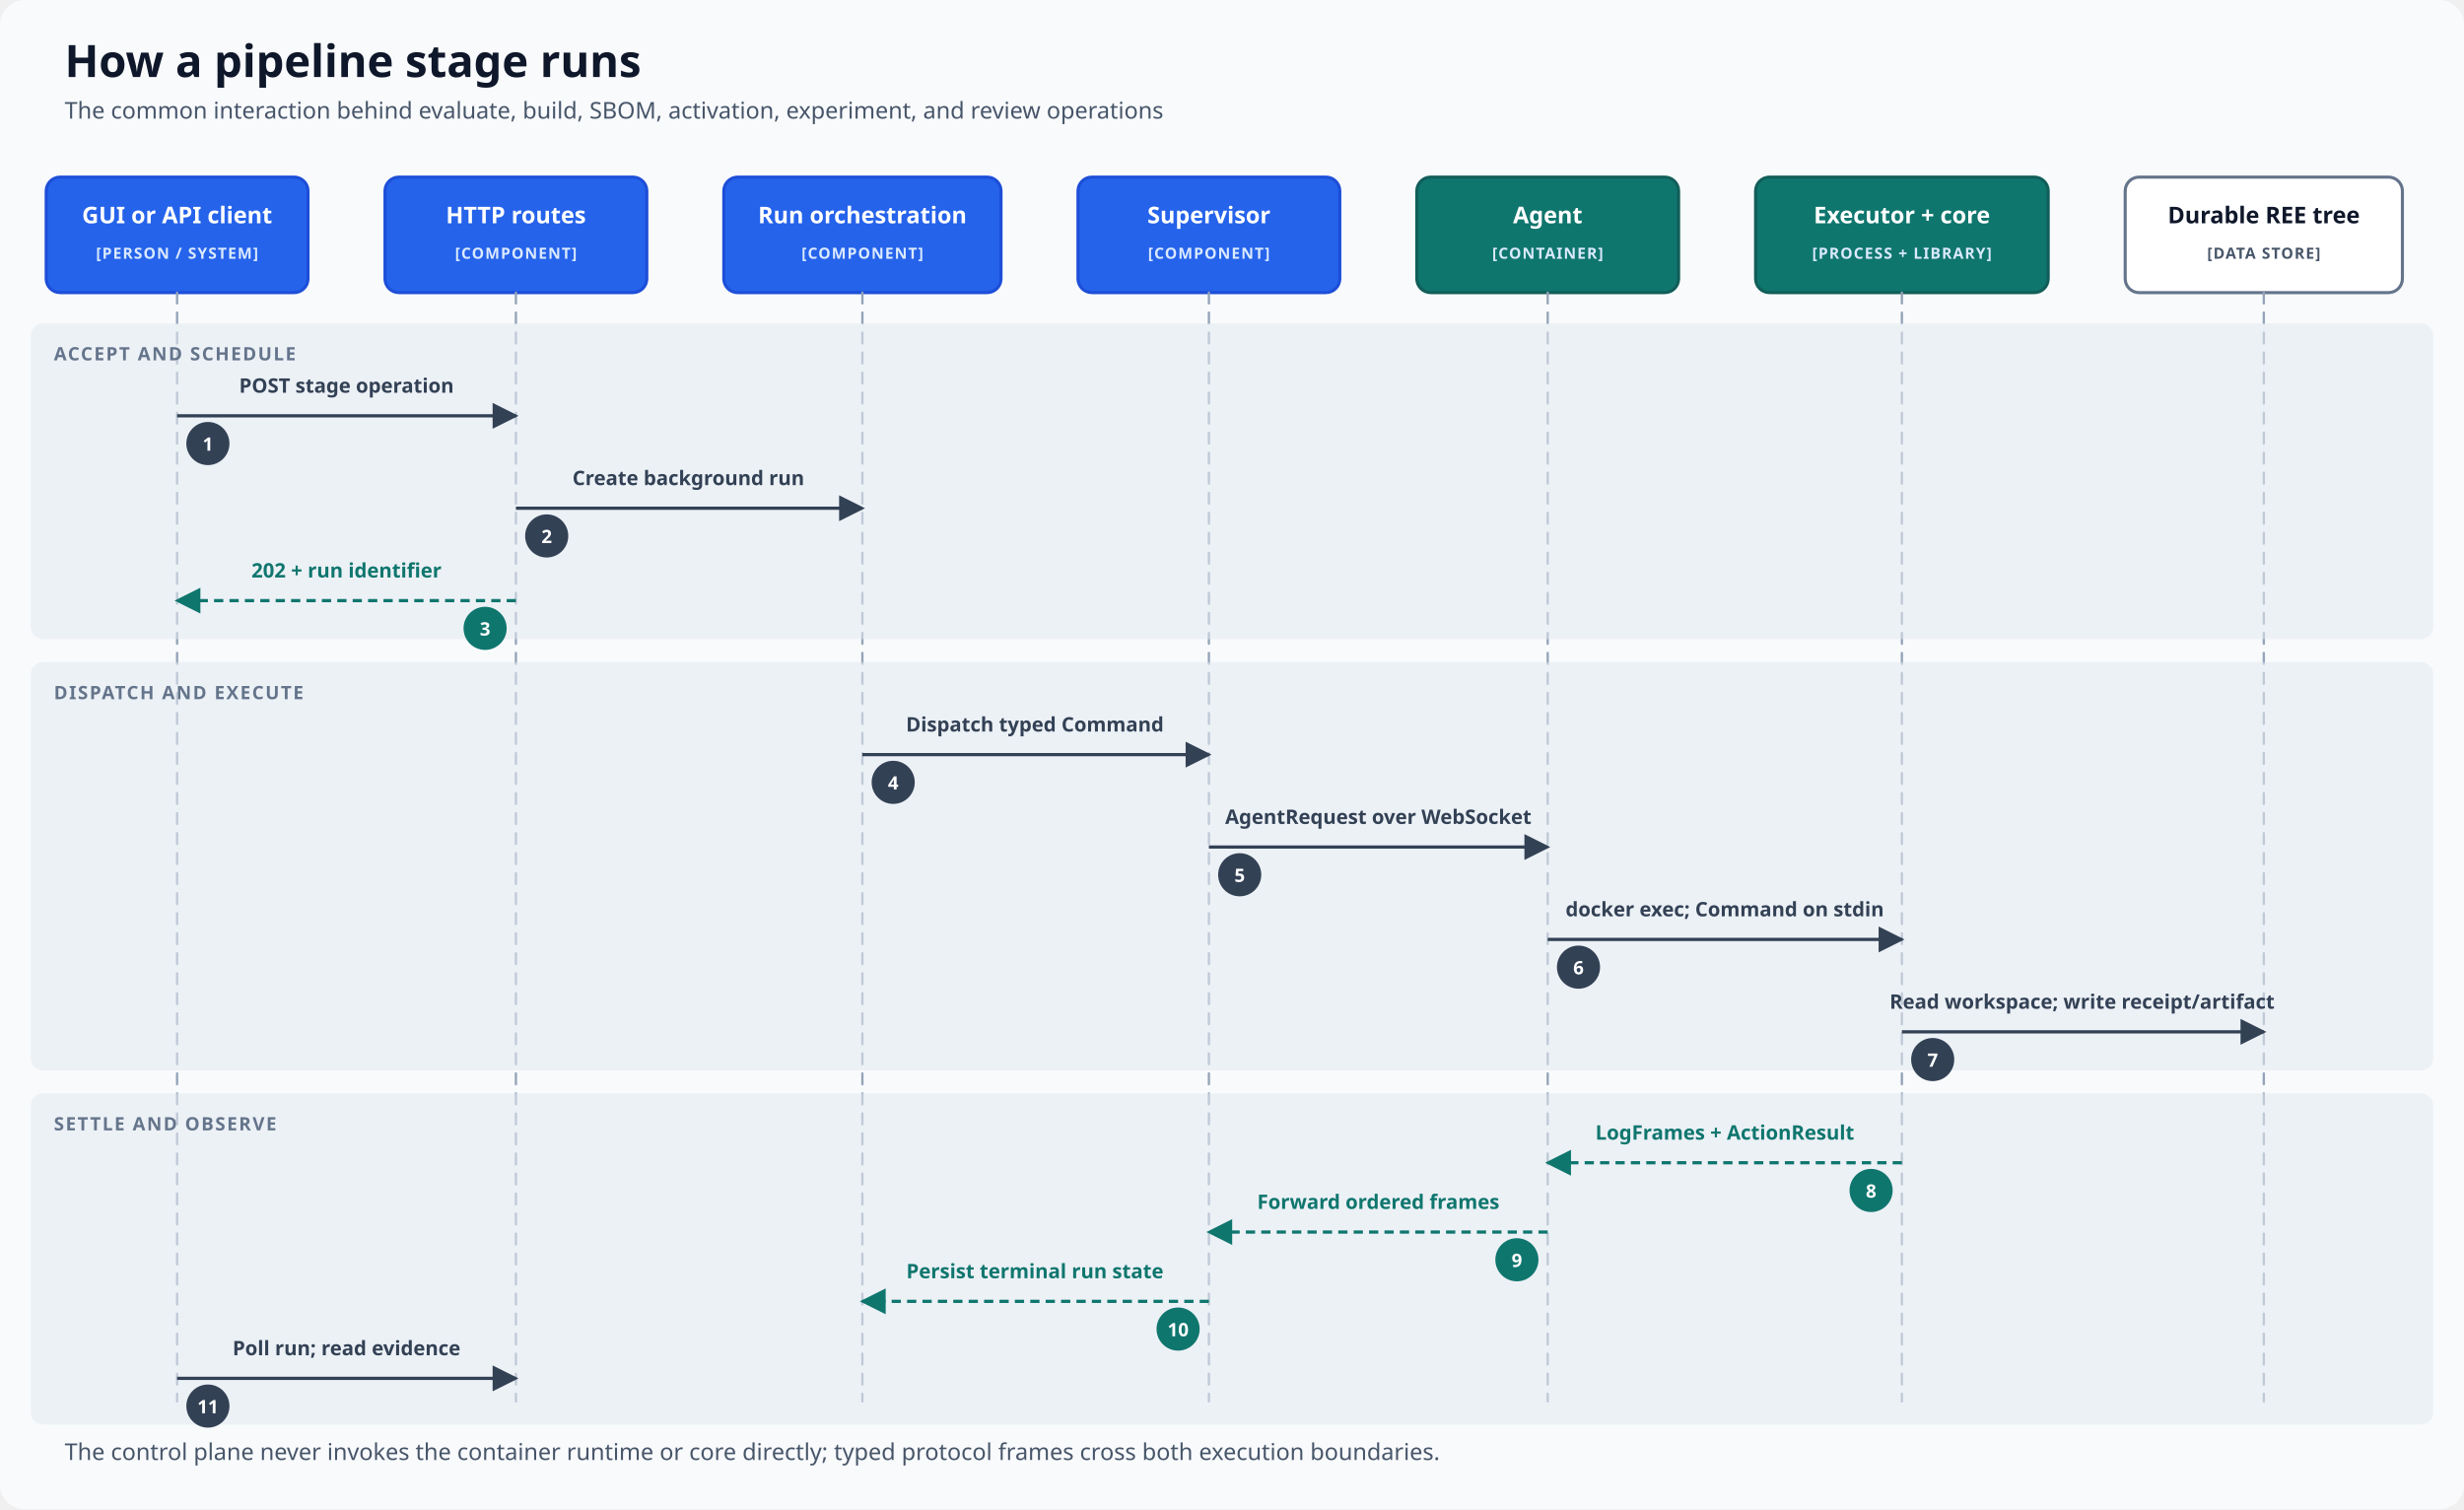
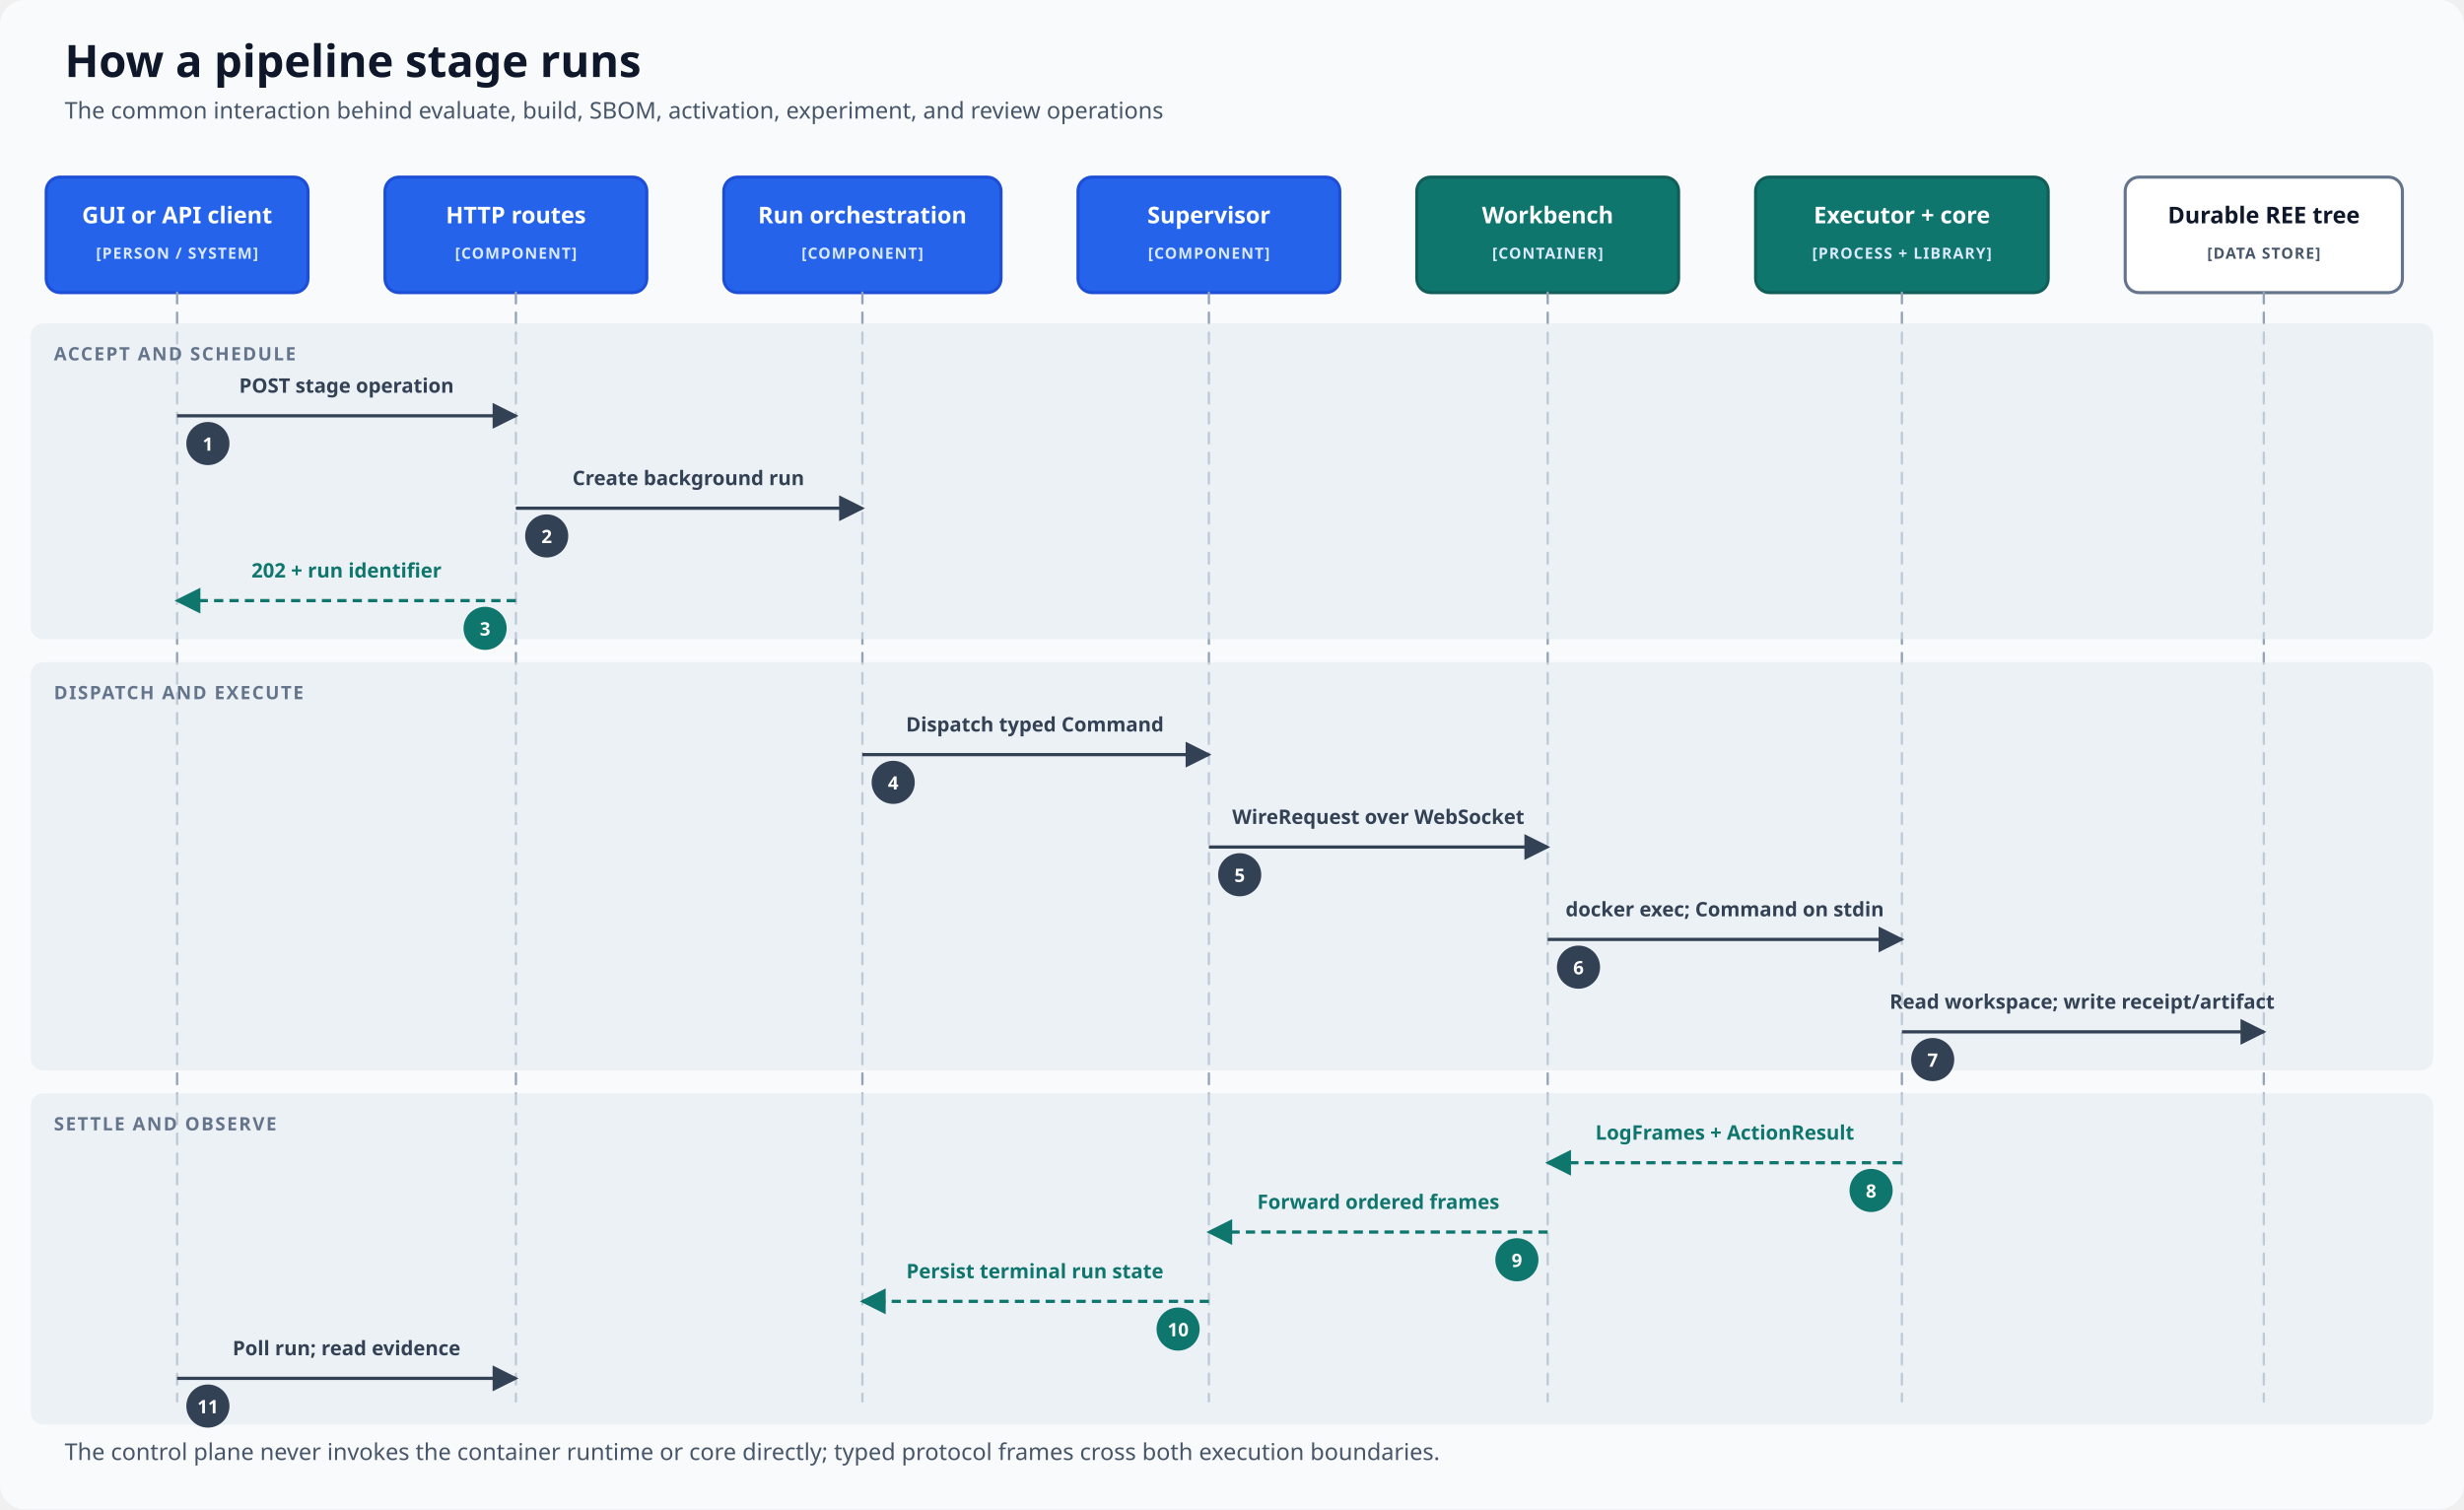
<svg xmlns="http://www.w3.org/2000/svg" width="1600" height="980" viewBox="0 0 1600 980" role="img" aria-labelledby="title description">
  <defs>
    <marker id="a" viewBox="0 0 10 10" refX="9" refY="5" markerWidth="8" markerHeight="8" orient="auto">
      <path d="M0 0 10 5 0 10z" fill="#334155" />
    </marker>
    <marker id="r" viewBox="0 0 10 10" refX="9" refY="5" markerWidth="8" markerHeight="8" orient="auto">
      <path d="M0 0 10 5 0 10z" fill="#0f766e" />
    </marker>
    <style>
      .bg{fill:#f8fafc}.head{font:700 29px system-ui,sans-serif;fill:#0f172a}.sub{font:15px system-ui,sans-serif;fill:#475569}.p{fill:#2563eb;stroke:#1d4ed8;stroke-width:2}.exec{fill:#0f766e;stroke:#115e59;stroke-width:2}.store{fill:#fff;stroke:#64748b;stroke-width:2}.pn{font:700 15px system-ui,sans-serif;fill:#fff;text-anchor:middle}.pt{font:600 10px system-ui,sans-serif;fill:#dbeafe;text-anchor:middle;letter-spacing:.7px}.dn{font:700 15px system-ui,sans-serif;fill:#0f172a;text-anchor:middle}.dt{font:600 10px system-ui,sans-serif;fill:#475569;text-anchor:middle;letter-spacing:.7px}.life{stroke:#94a3b8;stroke-width:1.5;stroke-dasharray:7 6}.call{stroke:#334155;stroke-width:2.1;marker-end:url(#a)}.reply{stroke:#0f766e;stroke-width:2.1;stroke-dasharray:6 4;marker-end:url(#r)}.msg{font:600 13px system-ui,sans-serif;fill:#334155;text-anchor:middle}.replymsg{font:600 13px system-ui,sans-serif;fill:#0f766e;text-anchor:middle}.num{fill:#334155}.numreply{fill:#0f766e}.nt{font:700 12px system-ui,sans-serif;fill:#fff;text-anchor:middle;dominant-baseline:central}.band{fill:#e2e8f0;fill-opacity:.55}.bandlabel{font:700 12px system-ui,sans-serif;fill:#64748b;letter-spacing:1px}
    </style>
  </defs>
  <rect class="bg" width="1600" height="980" rx="16" />
  <text class="head" x="42" y="50">How a pipeline stage runs</text>
  <text class="sub" x="42" y="77">The common interaction behind evaluate, build, SBOM, activation, experiment, and review operations</text>
  <g>
    <rect class="p" x="30" y="115" width="170" height="75" rx="9" />
    <text class="pn" x="115" y="145">GUI or API client</text>
    <text class="pt" x="115" y="168">[PERSON / SYSTEM]</text>
  </g>
  <g>
    <rect class="p" x="250" y="115" width="170" height="75" rx="9" />
    <text class="pn" x="335" y="145">HTTP routes</text>
    <text class="pt" x="335" y="168">[COMPONENT]</text>
  </g>
  <g>
    <rect class="p" x="470" y="115" width="180" height="75" rx="9" />
    <text class="pn" x="560" y="145">Run orchestration</text>
    <text class="pt" x="560" y="168">[COMPONENT]</text>
  </g>
  <g>
    <rect class="p" x="700" y="115" width="170" height="75" rx="9" />
    <text class="pn" x="785" y="145">Supervisor</text>
    <text class="pt" x="785" y="168">[COMPONENT]</text>
  </g>
  <g>
    <rect class="exec" x="920" y="115" width="170" height="75" rx="9" />
-     <text class="pn" x="1005" y="145">Agent</text>
+     <text class="pn" x="1005" y="145">Workbench</text>
    <text class="pt" x="1005" y="168">[CONTAINER]</text>
  </g>
  <g>
    <rect class="exec" x="1140" y="115" width="190" height="75" rx="9" />
    <text class="pn" x="1235" y="145">Executor + core</text>
    <text class="pt" x="1235" y="168">[PROCESS + LIBRARY]</text>
  </g>
  <g>
    <rect class="store" x="1380" y="115" width="180" height="75" rx="9" />
    <text class="dn" x="1470" y="145">Durable REE tree</text>
    <text class="dt" x="1470" y="168">[DATA STORE]</text>
  </g>
  <g stroke-linecap="round">
    <line class="life" x1="115" y1="190" x2="115" y2="910" />
    <line class="life" x1="335" y1="190" x2="335" y2="910" />
    <line class="life" x1="560" y1="190" x2="560" y2="910" />
    <line class="life" x1="785" y1="190" x2="785" y2="910" />
    <line class="life" x1="1005" y1="190" x2="1005" y2="910" />
    <line class="life" x1="1235" y1="190" x2="1235" y2="910" />
    <line class="life" x1="1470" y1="190" x2="1470" y2="910" />
  </g>
  <rect class="band" x="20" y="210" width="1560" height="205" rx="8" />
  <text class="bandlabel" x="35" y="234">ACCEPT AND SCHEDULE</text>
  <rect class="band" x="20" y="430" width="1560" height="265" rx="8" />
  <text class="bandlabel" x="35" y="454">DISPATCH AND EXECUTE</text>
  <rect class="band" x="20" y="710" width="1560" height="215" rx="8" />
  <text class="bandlabel" x="35" y="734">SETTLE AND OBSERVE</text>
  <line class="call" x1="115" y1="270" x2="335" y2="270" />
  <circle class="num" cx="135" cy="288" r="14" />
  <text class="nt" x="135" y="288">1</text>
  <text class="msg" x="225" y="255">POST stage operation</text>
  <line class="call" x1="335" y1="330" x2="560" y2="330" />
  <circle class="num" cx="355" cy="348" r="14" />
  <text class="nt" x="355" y="348">2</text>
  <text class="msg" x="447" y="315">Create background run</text>
  <line class="reply" x1="335" y1="390" x2="115" y2="390" />
  <circle class="numreply" cx="315" cy="408" r="14" />
  <text class="nt" x="315" y="408">3</text>
  <text class="replymsg" x="225" y="375">202 + run identifier</text>
  <line class="call" x1="560" y1="490" x2="785" y2="490" />
  <circle class="num" cx="580" cy="508" r="14" />
  <text class="nt" x="580" y="508">4</text>
  <text class="msg" x="672" y="475">Dispatch typed Command</text>
  <line class="call" x1="785" y1="550" x2="1005" y2="550" />
  <circle class="num" cx="805" cy="568" r="14" />
  <text class="nt" x="805" y="568">5</text>
-   <text class="msg" x="895" y="535">AgentRequest over WebSocket</text>
+   <text class="msg" x="895" y="535">WireRequest over WebSocket</text>
  <line class="call" x1="1005" y1="610" x2="1235" y2="610" />
  <circle class="num" cx="1025" cy="628" r="14" />
  <text class="nt" x="1025" y="628">6</text>
  <text class="msg" x="1120" y="595">docker exec; Command on stdin</text>
  <line class="call" x1="1235" y1="670" x2="1470" y2="670" />
  <circle class="num" cx="1255" cy="688" r="14" />
  <text class="nt" x="1255" y="688">7</text>
  <text class="msg" x="1352" y="655">Read workspace; write receipt/artifact</text>
  <line class="reply" x1="1235" y1="755" x2="1005" y2="755" />
  <circle class="numreply" cx="1215" cy="773" r="14" />
  <text class="nt" x="1215" y="773">8</text>
  <text class="replymsg" x="1120" y="740">LogFrames + ActionResult</text>
  <line class="reply" x1="1005" y1="800" x2="785" y2="800" />
  <circle class="numreply" cx="985" cy="818" r="14" />
  <text class="nt" x="985" y="818">9</text>
  <text class="replymsg" x="895" y="785">Forward ordered frames</text>
  <line class="reply" x1="785" y1="845" x2="560" y2="845" />
  <circle class="numreply" cx="765" cy="863" r="14" />
  <text class="nt" x="765" y="863">10</text>
  <text class="replymsg" x="672" y="830">Persist terminal run state</text>
  <line class="call" x1="115" y1="895" x2="335" y2="895" />
  <circle class="num" cx="135" cy="913" r="14" />
  <text class="nt" x="135" y="913">11</text>
  <text class="msg" x="225" y="880">Poll run; read evidence</text>
  <text class="sub" x="42" y="948">The control plane never invokes the container runtime or core directly; typed protocol frames cross both execution boundaries.</text>
</svg>
